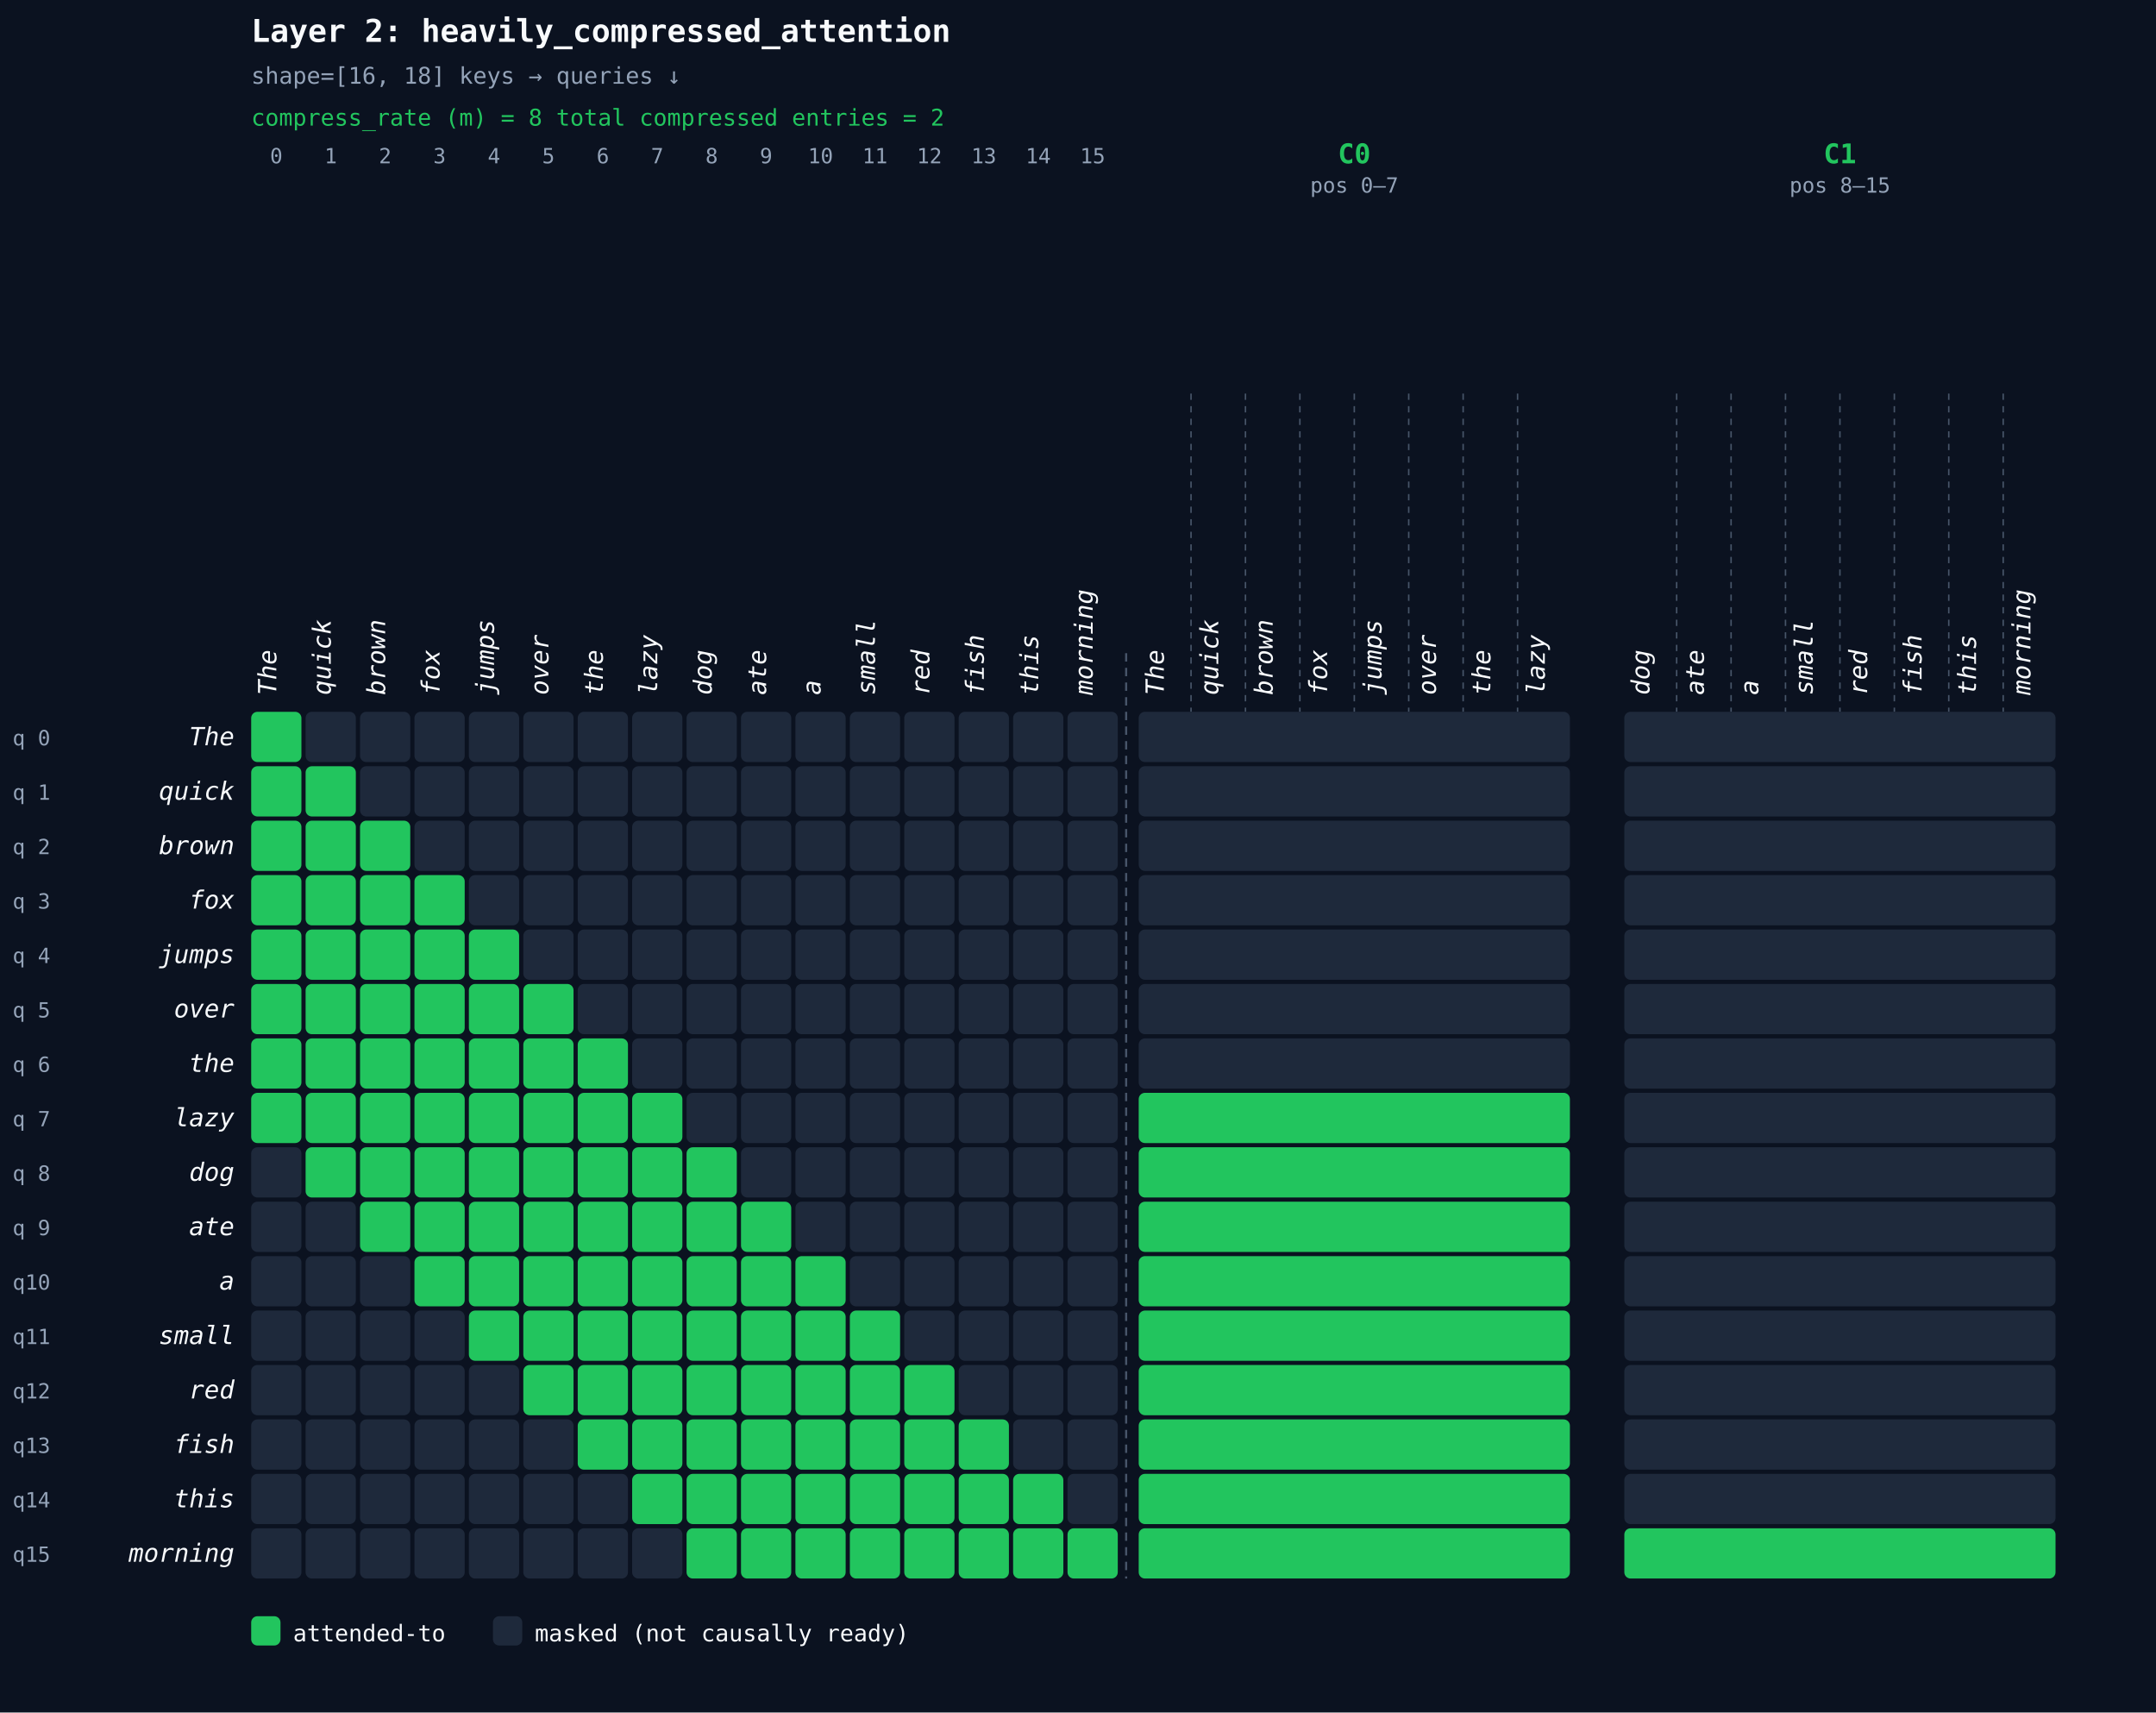
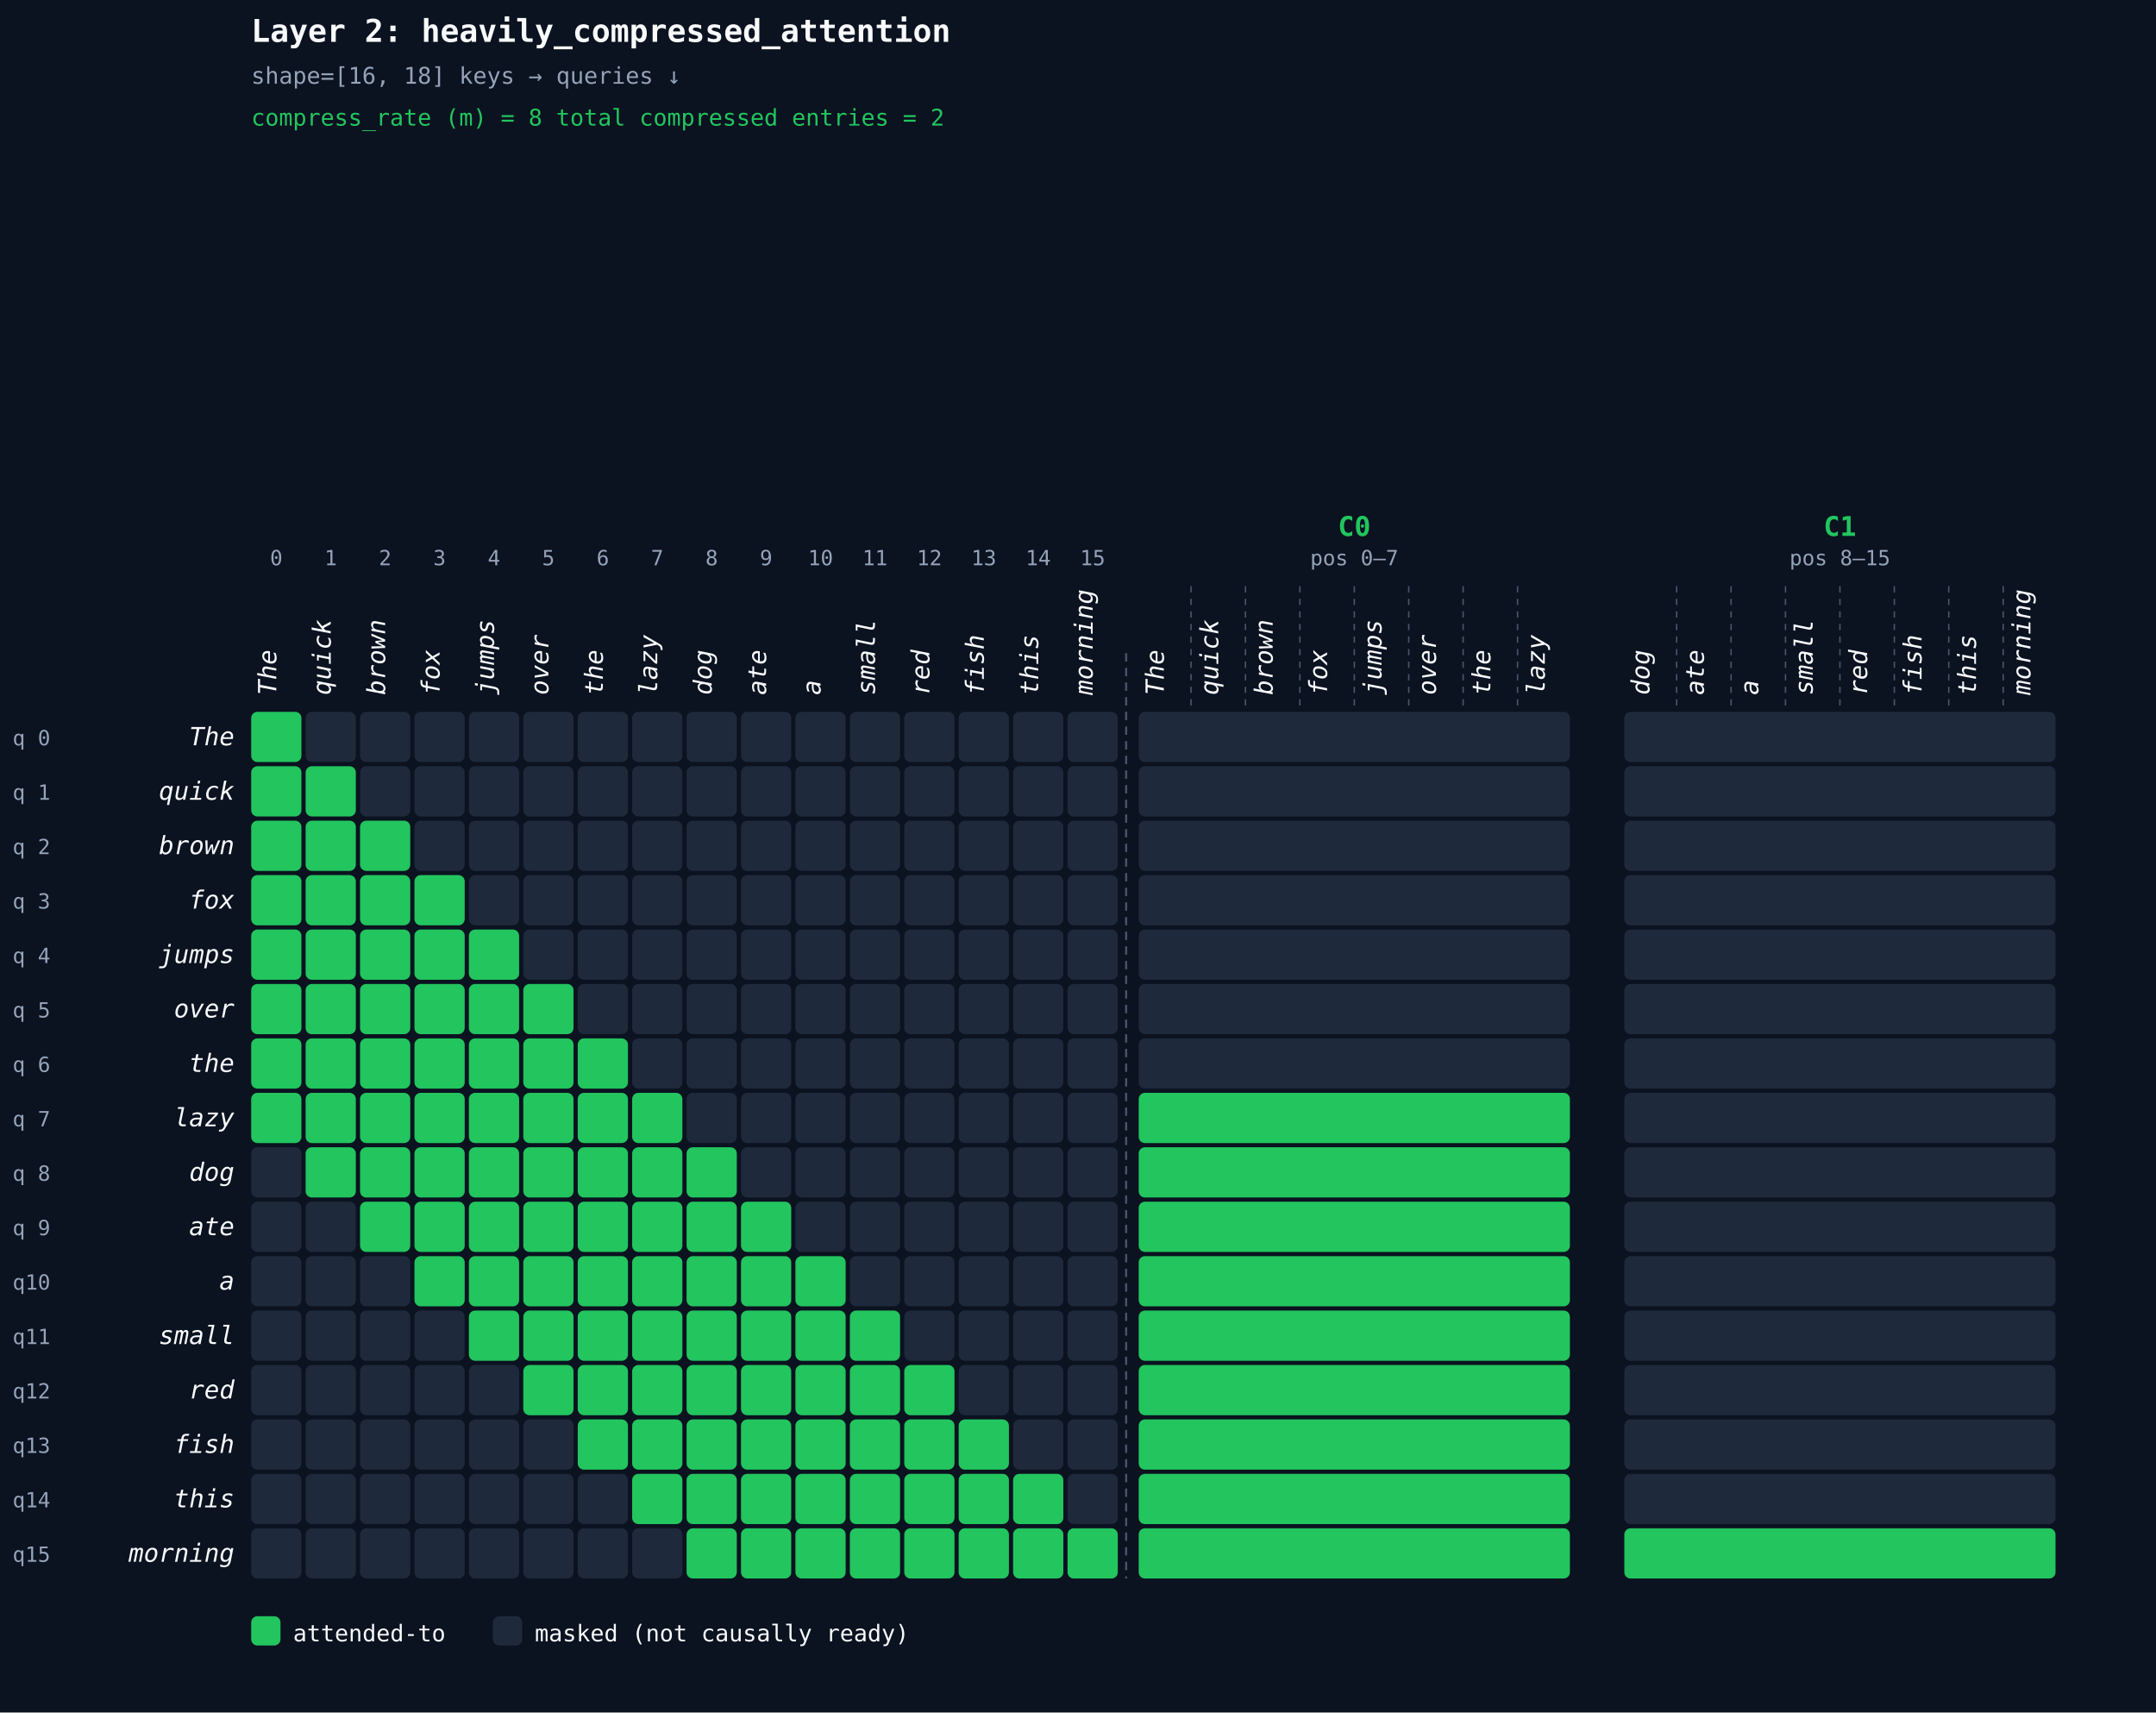
<svg xmlns="http://www.w3.org/2000/svg" viewBox="0 0 1030.0 818" width="1030.0" height="818" preserveAspectRatio="xMinYMin meet" font-family="ui-monospace, SFMono-Regular, Menlo, monospace" font-size="11">
  <rect x="0" y="0" width="1030.0" height="818" fill="#0b1220" />
  <text x="120" y="20" font-size="15" font-weight="600" fill="#f8fafc">Layer 2: heavily_compressed_attention</text>
  <text x="120" y="40" fill="#94a3b8">shape=[16, 18]   keys →   queries ↓</text>
  <text x="120" y="60" fill="#22c55e">compress_rate (m) = 8   total compressed entries = 2</text>
-   <text x="132.0" y="78" text-anchor="middle" fill="#94a3b8" font-size="10">0</text>
+   <text x="132.0" y="270" text-anchor="middle" fill="#94a3b8" font-size="10">0</text>
  <text x="132.0" y="332" text-anchor="start" transform="rotate(-90 132.0 332)" fill="#f8fafc" font-size="12" font-style="italic">The</text>
-   <text x="158.0" y="78" text-anchor="middle" fill="#94a3b8" font-size="10">1</text>
+   <text x="158.0" y="270" text-anchor="middle" fill="#94a3b8" font-size="10">1</text>
  <text x="158.0" y="332" text-anchor="start" transform="rotate(-90 158.0 332)" fill="#f8fafc" font-size="12" font-style="italic">quick</text>
-   <text x="184.0" y="78" text-anchor="middle" fill="#94a3b8" font-size="10">2</text>
+   <text x="184.0" y="270" text-anchor="middle" fill="#94a3b8" font-size="10">2</text>
  <text x="184.0" y="332" text-anchor="start" transform="rotate(-90 184.0 332)" fill="#f8fafc" font-size="12" font-style="italic">brown</text>
-   <text x="210.0" y="78" text-anchor="middle" fill="#94a3b8" font-size="10">3</text>
+   <text x="210.0" y="270" text-anchor="middle" fill="#94a3b8" font-size="10">3</text>
  <text x="210.0" y="332" text-anchor="start" transform="rotate(-90 210.0 332)" fill="#f8fafc" font-size="12" font-style="italic">fox</text>
-   <text x="236.0" y="78" text-anchor="middle" fill="#94a3b8" font-size="10">4</text>
+   <text x="236.0" y="270" text-anchor="middle" fill="#94a3b8" font-size="10">4</text>
  <text x="236.0" y="332" text-anchor="start" transform="rotate(-90 236.0 332)" fill="#f8fafc" font-size="12" font-style="italic">jumps</text>
-   <text x="262.0" y="78" text-anchor="middle" fill="#94a3b8" font-size="10">5</text>
+   <text x="262.0" y="270" text-anchor="middle" fill="#94a3b8" font-size="10">5</text>
  <text x="262.0" y="332" text-anchor="start" transform="rotate(-90 262.0 332)" fill="#f8fafc" font-size="12" font-style="italic">over</text>
-   <text x="288.0" y="78" text-anchor="middle" fill="#94a3b8" font-size="10">6</text>
+   <text x="288.0" y="270" text-anchor="middle" fill="#94a3b8" font-size="10">6</text>
  <text x="288.0" y="332" text-anchor="start" transform="rotate(-90 288.0 332)" fill="#f8fafc" font-size="12" font-style="italic">the</text>
-   <text x="314.0" y="78" text-anchor="middle" fill="#94a3b8" font-size="10">7</text>
+   <text x="314.0" y="270" text-anchor="middle" fill="#94a3b8" font-size="10">7</text>
  <text x="314.0" y="332" text-anchor="start" transform="rotate(-90 314.0 332)" fill="#f8fafc" font-size="12" font-style="italic">lazy</text>
-   <text x="340.0" y="78" text-anchor="middle" fill="#94a3b8" font-size="10">8</text>
+   <text x="340.0" y="270" text-anchor="middle" fill="#94a3b8" font-size="10">8</text>
  <text x="340.0" y="332" text-anchor="start" transform="rotate(-90 340.0 332)" fill="#f8fafc" font-size="12" font-style="italic">dog</text>
-   <text x="366.0" y="78" text-anchor="middle" fill="#94a3b8" font-size="10">9</text>
+   <text x="366.0" y="270" text-anchor="middle" fill="#94a3b8" font-size="10">9</text>
  <text x="366.0" y="332" text-anchor="start" transform="rotate(-90 366.0 332)" fill="#f8fafc" font-size="12" font-style="italic">ate</text>
-   <text x="392.0" y="78" text-anchor="middle" fill="#94a3b8" font-size="10">10</text>
+   <text x="392.0" y="270" text-anchor="middle" fill="#94a3b8" font-size="10">10</text>
  <text x="392.0" y="332" text-anchor="start" transform="rotate(-90 392.0 332)" fill="#f8fafc" font-size="12" font-style="italic">a</text>
-   <text x="418.0" y="78" text-anchor="middle" fill="#94a3b8" font-size="10">11</text>
+   <text x="418.0" y="270" text-anchor="middle" fill="#94a3b8" font-size="10">11</text>
  <text x="418.0" y="332" text-anchor="start" transform="rotate(-90 418.0 332)" fill="#f8fafc" font-size="12" font-style="italic">small</text>
-   <text x="444.0" y="78" text-anchor="middle" fill="#94a3b8" font-size="10">12</text>
+   <text x="444.0" y="270" text-anchor="middle" fill="#94a3b8" font-size="10">12</text>
  <text x="444.0" y="332" text-anchor="start" transform="rotate(-90 444.0 332)" fill="#f8fafc" font-size="12" font-style="italic">red</text>
-   <text x="470.0" y="78" text-anchor="middle" fill="#94a3b8" font-size="10">13</text>
+   <text x="470.0" y="270" text-anchor="middle" fill="#94a3b8" font-size="10">13</text>
  <text x="470.0" y="332" text-anchor="start" transform="rotate(-90 470.0 332)" fill="#f8fafc" font-size="12" font-style="italic">fish</text>
-   <text x="496.0" y="78" text-anchor="middle" fill="#94a3b8" font-size="10">14</text>
+   <text x="496.0" y="270" text-anchor="middle" fill="#94a3b8" font-size="10">14</text>
  <text x="496.0" y="332" text-anchor="start" transform="rotate(-90 496.0 332)" fill="#f8fafc" font-size="12" font-style="italic">this</text>
-   <text x="522.0" y="78" text-anchor="middle" fill="#94a3b8" font-size="10">15</text>
+   <text x="522.0" y="270" text-anchor="middle" fill="#94a3b8" font-size="10">15</text>
  <text x="522.0" y="332" text-anchor="start" transform="rotate(-90 522.0 332)" fill="#f8fafc" font-size="12" font-style="italic">morning</text>
-   <text x="647.0" y="78" text-anchor="middle" fill="#22c55e" font-size="13" font-weight="700">C0</text>
-   <text x="647.0" y="92" text-anchor="middle" fill="#94a3b8" font-size="10">pos 0–7</text>
+   <text x="647.0" y="256" text-anchor="middle" fill="#22c55e" font-size="13" font-weight="700">C0</text>
+   <text x="647.0" y="270" text-anchor="middle" fill="#94a3b8" font-size="10">pos 0–7</text>
  <text x="556.0" y="332" text-anchor="start" transform="rotate(-90 556.0 332)" fill="#f8fafc" font-size="12" font-style="italic">The</text>
  <text x="582.0" y="332" text-anchor="start" transform="rotate(-90 582.0 332)" fill="#f8fafc" font-size="12" font-style="italic">quick</text>
-   <line x1="569.0" y1="188" x2="569.0" y2="340" stroke="#475569" stroke-width="0.7" stroke-dasharray="3 3" />
+   <line x1="569.0" y1="280" x2="569.0" y2="340" stroke="#475569" stroke-width="0.7" stroke-dasharray="3 3" />
  <text x="608.0" y="332" text-anchor="start" transform="rotate(-90 608.0 332)" fill="#f8fafc" font-size="12" font-style="italic">brown</text>
-   <line x1="595.0" y1="188" x2="595.0" y2="340" stroke="#475569" stroke-width="0.7" stroke-dasharray="3 3" />
+   <line x1="595.0" y1="280" x2="595.0" y2="340" stroke="#475569" stroke-width="0.7" stroke-dasharray="3 3" />
  <text x="634.0" y="332" text-anchor="start" transform="rotate(-90 634.0 332)" fill="#f8fafc" font-size="12" font-style="italic">fox</text>
-   <line x1="621.0" y1="188" x2="621.0" y2="340" stroke="#475569" stroke-width="0.7" stroke-dasharray="3 3" />
+   <line x1="621.0" y1="280" x2="621.0" y2="340" stroke="#475569" stroke-width="0.7" stroke-dasharray="3 3" />
  <text x="660.0" y="332" text-anchor="start" transform="rotate(-90 660.0 332)" fill="#f8fafc" font-size="12" font-style="italic">jumps</text>
-   <line x1="647.0" y1="188" x2="647.0" y2="340" stroke="#475569" stroke-width="0.7" stroke-dasharray="3 3" />
+   <line x1="647.0" y1="280" x2="647.0" y2="340" stroke="#475569" stroke-width="0.7" stroke-dasharray="3 3" />
  <text x="686.0" y="332" text-anchor="start" transform="rotate(-90 686.0 332)" fill="#f8fafc" font-size="12" font-style="italic">over</text>
-   <line x1="673.0" y1="188" x2="673.0" y2="340" stroke="#475569" stroke-width="0.7" stroke-dasharray="3 3" />
+   <line x1="673.0" y1="280" x2="673.0" y2="340" stroke="#475569" stroke-width="0.7" stroke-dasharray="3 3" />
  <text x="712.0" y="332" text-anchor="start" transform="rotate(-90 712.0 332)" fill="#f8fafc" font-size="12" font-style="italic">the</text>
-   <line x1="699.0" y1="188" x2="699.0" y2="340" stroke="#475569" stroke-width="0.7" stroke-dasharray="3 3" />
+   <line x1="699.0" y1="280" x2="699.0" y2="340" stroke="#475569" stroke-width="0.7" stroke-dasharray="3 3" />
  <text x="738.0" y="332" text-anchor="start" transform="rotate(-90 738.0 332)" fill="#f8fafc" font-size="12" font-style="italic">lazy</text>
-   <line x1="725.0" y1="188" x2="725.0" y2="340" stroke="#475569" stroke-width="0.7" stroke-dasharray="3 3" />
-   <text x="879.0" y="78" text-anchor="middle" fill="#22c55e" font-size="13" font-weight="700">C1</text>
-   <text x="879.0" y="92" text-anchor="middle" fill="#94a3b8" font-size="10">pos 8–15</text>
+   <line x1="725.0" y1="280" x2="725.0" y2="340" stroke="#475569" stroke-width="0.7" stroke-dasharray="3 3" />
+   <text x="879.0" y="256" text-anchor="middle" fill="#22c55e" font-size="13" font-weight="700">C1</text>
+   <text x="879.0" y="270" text-anchor="middle" fill="#94a3b8" font-size="10">pos 8–15</text>
  <text x="788.0" y="332" text-anchor="start" transform="rotate(-90 788.0 332)" fill="#f8fafc" font-size="12" font-style="italic">dog</text>
  <text x="814.0" y="332" text-anchor="start" transform="rotate(-90 814.0 332)" fill="#f8fafc" font-size="12" font-style="italic">ate</text>
-   <line x1="801.0" y1="188" x2="801.0" y2="340" stroke="#475569" stroke-width="0.7" stroke-dasharray="3 3" />
+   <line x1="801.0" y1="280" x2="801.0" y2="340" stroke="#475569" stroke-width="0.7" stroke-dasharray="3 3" />
  <text x="840.0" y="332" text-anchor="start" transform="rotate(-90 840.0 332)" fill="#f8fafc" font-size="12" font-style="italic">a</text>
-   <line x1="827.0" y1="188" x2="827.0" y2="340" stroke="#475569" stroke-width="0.7" stroke-dasharray="3 3" />
+   <line x1="827.0" y1="280" x2="827.0" y2="340" stroke="#475569" stroke-width="0.7" stroke-dasharray="3 3" />
  <text x="866.0" y="332" text-anchor="start" transform="rotate(-90 866.0 332)" fill="#f8fafc" font-size="12" font-style="italic">small</text>
-   <line x1="853.0" y1="188" x2="853.0" y2="340" stroke="#475569" stroke-width="0.7" stroke-dasharray="3 3" />
+   <line x1="853.0" y1="280" x2="853.0" y2="340" stroke="#475569" stroke-width="0.7" stroke-dasharray="3 3" />
  <text x="892.0" y="332" text-anchor="start" transform="rotate(-90 892.0 332)" fill="#f8fafc" font-size="12" font-style="italic">red</text>
-   <line x1="879.0" y1="188" x2="879.0" y2="340" stroke="#475569" stroke-width="0.7" stroke-dasharray="3 3" />
+   <line x1="879.0" y1="280" x2="879.0" y2="340" stroke="#475569" stroke-width="0.7" stroke-dasharray="3 3" />
  <text x="918.0" y="332" text-anchor="start" transform="rotate(-90 918.0 332)" fill="#f8fafc" font-size="12" font-style="italic">fish</text>
-   <line x1="905.0" y1="188" x2="905.0" y2="340" stroke="#475569" stroke-width="0.7" stroke-dasharray="3 3" />
+   <line x1="905.0" y1="280" x2="905.0" y2="340" stroke="#475569" stroke-width="0.7" stroke-dasharray="3 3" />
  <text x="944.0" y="332" text-anchor="start" transform="rotate(-90 944.0 332)" fill="#f8fafc" font-size="12" font-style="italic">this</text>
-   <line x1="931.0" y1="188" x2="931.0" y2="340" stroke="#475569" stroke-width="0.7" stroke-dasharray="3 3" />
+   <line x1="931.0" y1="280" x2="931.0" y2="340" stroke="#475569" stroke-width="0.7" stroke-dasharray="3 3" />
  <text x="970.0" y="332" text-anchor="start" transform="rotate(-90 970.0 332)" fill="#f8fafc" font-size="12" font-style="italic">morning</text>
-   <line x1="957.0" y1="188" x2="957.0" y2="340" stroke="#475569" stroke-width="0.7" stroke-dasharray="3 3" />
+   <line x1="957.0" y1="280" x2="957.0" y2="340" stroke="#475569" stroke-width="0.7" stroke-dasharray="3 3" />
  <text x="6" y="356.0" fill="#94a3b8" font-size="10">q 0</text>
  <text x="112" y="356.0" text-anchor="end" fill="#f8fafc" font-size="12" font-style="italic">The</text>
  <text x="6" y="382.0" fill="#94a3b8" font-size="10">q 1</text>
  <text x="112" y="382.0" text-anchor="end" fill="#f8fafc" font-size="12" font-style="italic">quick</text>
  <text x="6" y="408.0" fill="#94a3b8" font-size="10">q 2</text>
  <text x="112" y="408.0" text-anchor="end" fill="#f8fafc" font-size="12" font-style="italic">brown</text>
  <text x="6" y="434.0" fill="#94a3b8" font-size="10">q 3</text>
  <text x="112" y="434.0" text-anchor="end" fill="#f8fafc" font-size="12" font-style="italic">fox</text>
  <text x="6" y="460.0" fill="#94a3b8" font-size="10">q 4</text>
  <text x="112" y="460.0" text-anchor="end" fill="#f8fafc" font-size="12" font-style="italic">jumps</text>
  <text x="6" y="486.0" fill="#94a3b8" font-size="10">q 5</text>
  <text x="112" y="486.0" text-anchor="end" fill="#f8fafc" font-size="12" font-style="italic">over</text>
  <text x="6" y="512.0" fill="#94a3b8" font-size="10">q 6</text>
  <text x="112" y="512.0" text-anchor="end" fill="#f8fafc" font-size="12" font-style="italic">the</text>
  <text x="6" y="538.0" fill="#94a3b8" font-size="10">q 7</text>
  <text x="112" y="538.0" text-anchor="end" fill="#f8fafc" font-size="12" font-style="italic">lazy</text>
  <text x="6" y="564.0" fill="#94a3b8" font-size="10">q 8</text>
  <text x="112" y="564.0" text-anchor="end" fill="#f8fafc" font-size="12" font-style="italic">dog</text>
  <text x="6" y="590.0" fill="#94a3b8" font-size="10">q 9</text>
  <text x="112" y="590.0" text-anchor="end" fill="#f8fafc" font-size="12" font-style="italic">ate</text>
  <text x="6" y="616.0" fill="#94a3b8" font-size="10">q10</text>
  <text x="112" y="616.0" text-anchor="end" fill="#f8fafc" font-size="12" font-style="italic">a</text>
  <text x="6" y="642.0" fill="#94a3b8" font-size="10">q11</text>
  <text x="112" y="642.0" text-anchor="end" fill="#f8fafc" font-size="12" font-style="italic">small</text>
  <text x="6" y="668.0" fill="#94a3b8" font-size="10">q12</text>
  <text x="112" y="668.0" text-anchor="end" fill="#f8fafc" font-size="12" font-style="italic">red</text>
  <text x="6" y="694.0" fill="#94a3b8" font-size="10">q13</text>
  <text x="112" y="694.0" text-anchor="end" fill="#f8fafc" font-size="12" font-style="italic">fish</text>
  <text x="6" y="720.0" fill="#94a3b8" font-size="10">q14</text>
  <text x="112" y="720.0" text-anchor="end" fill="#f8fafc" font-size="12" font-style="italic">this</text>
  <text x="6" y="746.0" fill="#94a3b8" font-size="10">q15</text>
  <text x="112" y="746.0" text-anchor="end" fill="#f8fafc" font-size="12" font-style="italic">morning</text>
  <line x1="538.0" y1="312" x2="538.0" y2="754.0" stroke="#475569" stroke-width="1" stroke-dasharray="4 3" />
  <rect x="120.0" y="340" width="24.0" height="24" rx="3" ry="3" fill="#22c55e" />
  <rect x="146.0" y="340" width="24.0" height="24" rx="3" ry="3" fill="#1e293b" />
  <rect x="172.0" y="340" width="24.0" height="24" rx="3" ry="3" fill="#1e293b" />
  <rect x="198.0" y="340" width="24.0" height="24" rx="3" ry="3" fill="#1e293b" />
  <rect x="224.0" y="340" width="24.0" height="24" rx="3" ry="3" fill="#1e293b" />
  <rect x="250.0" y="340" width="24.0" height="24" rx="3" ry="3" fill="#1e293b" />
  <rect x="276.0" y="340" width="24.0" height="24" rx="3" ry="3" fill="#1e293b" />
  <rect x="302.0" y="340" width="24.0" height="24" rx="3" ry="3" fill="#1e293b" />
  <rect x="328.0" y="340" width="24.0" height="24" rx="3" ry="3" fill="#1e293b" />
  <rect x="354.0" y="340" width="24.0" height="24" rx="3" ry="3" fill="#1e293b" />
  <rect x="380.0" y="340" width="24.0" height="24" rx="3" ry="3" fill="#1e293b" />
  <rect x="406.0" y="340" width="24.0" height="24" rx="3" ry="3" fill="#1e293b" />
  <rect x="432.0" y="340" width="24.0" height="24" rx="3" ry="3" fill="#1e293b" />
  <rect x="458.0" y="340" width="24.0" height="24" rx="3" ry="3" fill="#1e293b" />
  <rect x="484.0" y="340" width="24.0" height="24" rx="3" ry="3" fill="#1e293b" />
  <rect x="510.0" y="340" width="24.0" height="24" rx="3" ry="3" fill="#1e293b" />
  <rect x="544.0" y="340" width="206.0" height="24" rx="3" ry="3" fill="#1e293b" />
  <rect x="776.0" y="340" width="206.0" height="24" rx="3" ry="3" fill="#1e293b" />
  <rect x="120.0" y="366" width="24.0" height="24" rx="3" ry="3" fill="#22c55e" />
  <rect x="146.0" y="366" width="24.0" height="24" rx="3" ry="3" fill="#22c55e" />
  <rect x="172.0" y="366" width="24.0" height="24" rx="3" ry="3" fill="#1e293b" />
  <rect x="198.0" y="366" width="24.0" height="24" rx="3" ry="3" fill="#1e293b" />
  <rect x="224.0" y="366" width="24.0" height="24" rx="3" ry="3" fill="#1e293b" />
  <rect x="250.0" y="366" width="24.0" height="24" rx="3" ry="3" fill="#1e293b" />
  <rect x="276.0" y="366" width="24.0" height="24" rx="3" ry="3" fill="#1e293b" />
  <rect x="302.0" y="366" width="24.0" height="24" rx="3" ry="3" fill="#1e293b" />
  <rect x="328.0" y="366" width="24.0" height="24" rx="3" ry="3" fill="#1e293b" />
  <rect x="354.0" y="366" width="24.0" height="24" rx="3" ry="3" fill="#1e293b" />
  <rect x="380.0" y="366" width="24.0" height="24" rx="3" ry="3" fill="#1e293b" />
  <rect x="406.0" y="366" width="24.0" height="24" rx="3" ry="3" fill="#1e293b" />
  <rect x="432.0" y="366" width="24.0" height="24" rx="3" ry="3" fill="#1e293b" />
  <rect x="458.0" y="366" width="24.0" height="24" rx="3" ry="3" fill="#1e293b" />
  <rect x="484.0" y="366" width="24.0" height="24" rx="3" ry="3" fill="#1e293b" />
  <rect x="510.0" y="366" width="24.0" height="24" rx="3" ry="3" fill="#1e293b" />
  <rect x="544.0" y="366" width="206.0" height="24" rx="3" ry="3" fill="#1e293b" />
  <rect x="776.0" y="366" width="206.0" height="24" rx="3" ry="3" fill="#1e293b" />
  <rect x="120.0" y="392" width="24.0" height="24" rx="3" ry="3" fill="#22c55e" />
  <rect x="146.0" y="392" width="24.0" height="24" rx="3" ry="3" fill="#22c55e" />
  <rect x="172.0" y="392" width="24.0" height="24" rx="3" ry="3" fill="#22c55e" />
  <rect x="198.0" y="392" width="24.0" height="24" rx="3" ry="3" fill="#1e293b" />
  <rect x="224.0" y="392" width="24.0" height="24" rx="3" ry="3" fill="#1e293b" />
  <rect x="250.0" y="392" width="24.0" height="24" rx="3" ry="3" fill="#1e293b" />
  <rect x="276.0" y="392" width="24.0" height="24" rx="3" ry="3" fill="#1e293b" />
  <rect x="302.0" y="392" width="24.0" height="24" rx="3" ry="3" fill="#1e293b" />
  <rect x="328.0" y="392" width="24.0" height="24" rx="3" ry="3" fill="#1e293b" />
  <rect x="354.0" y="392" width="24.0" height="24" rx="3" ry="3" fill="#1e293b" />
  <rect x="380.0" y="392" width="24.0" height="24" rx="3" ry="3" fill="#1e293b" />
  <rect x="406.0" y="392" width="24.0" height="24" rx="3" ry="3" fill="#1e293b" />
  <rect x="432.0" y="392" width="24.0" height="24" rx="3" ry="3" fill="#1e293b" />
  <rect x="458.0" y="392" width="24.0" height="24" rx="3" ry="3" fill="#1e293b" />
  <rect x="484.0" y="392" width="24.0" height="24" rx="3" ry="3" fill="#1e293b" />
  <rect x="510.0" y="392" width="24.0" height="24" rx="3" ry="3" fill="#1e293b" />
  <rect x="544.0" y="392" width="206.0" height="24" rx="3" ry="3" fill="#1e293b" />
  <rect x="776.0" y="392" width="206.0" height="24" rx="3" ry="3" fill="#1e293b" />
  <rect x="120.0" y="418" width="24.0" height="24" rx="3" ry="3" fill="#22c55e" />
  <rect x="146.0" y="418" width="24.0" height="24" rx="3" ry="3" fill="#22c55e" />
  <rect x="172.0" y="418" width="24.0" height="24" rx="3" ry="3" fill="#22c55e" />
  <rect x="198.0" y="418" width="24.0" height="24" rx="3" ry="3" fill="#22c55e" />
  <rect x="224.0" y="418" width="24.0" height="24" rx="3" ry="3" fill="#1e293b" />
  <rect x="250.0" y="418" width="24.0" height="24" rx="3" ry="3" fill="#1e293b" />
  <rect x="276.0" y="418" width="24.0" height="24" rx="3" ry="3" fill="#1e293b" />
  <rect x="302.0" y="418" width="24.0" height="24" rx="3" ry="3" fill="#1e293b" />
  <rect x="328.0" y="418" width="24.0" height="24" rx="3" ry="3" fill="#1e293b" />
  <rect x="354.0" y="418" width="24.0" height="24" rx="3" ry="3" fill="#1e293b" />
  <rect x="380.0" y="418" width="24.0" height="24" rx="3" ry="3" fill="#1e293b" />
  <rect x="406.0" y="418" width="24.0" height="24" rx="3" ry="3" fill="#1e293b" />
  <rect x="432.0" y="418" width="24.0" height="24" rx="3" ry="3" fill="#1e293b" />
  <rect x="458.0" y="418" width="24.0" height="24" rx="3" ry="3" fill="#1e293b" />
  <rect x="484.0" y="418" width="24.0" height="24" rx="3" ry="3" fill="#1e293b" />
  <rect x="510.0" y="418" width="24.0" height="24" rx="3" ry="3" fill="#1e293b" />
  <rect x="544.0" y="418" width="206.0" height="24" rx="3" ry="3" fill="#1e293b" />
  <rect x="776.0" y="418" width="206.0" height="24" rx="3" ry="3" fill="#1e293b" />
  <rect x="120.0" y="444" width="24.0" height="24" rx="3" ry="3" fill="#22c55e" />
  <rect x="146.0" y="444" width="24.0" height="24" rx="3" ry="3" fill="#22c55e" />
  <rect x="172.0" y="444" width="24.0" height="24" rx="3" ry="3" fill="#22c55e" />
  <rect x="198.0" y="444" width="24.0" height="24" rx="3" ry="3" fill="#22c55e" />
  <rect x="224.0" y="444" width="24.0" height="24" rx="3" ry="3" fill="#22c55e" />
  <rect x="250.0" y="444" width="24.0" height="24" rx="3" ry="3" fill="#1e293b" />
  <rect x="276.0" y="444" width="24.0" height="24" rx="3" ry="3" fill="#1e293b" />
  <rect x="302.0" y="444" width="24.0" height="24" rx="3" ry="3" fill="#1e293b" />
  <rect x="328.0" y="444" width="24.0" height="24" rx="3" ry="3" fill="#1e293b" />
  <rect x="354.0" y="444" width="24.0" height="24" rx="3" ry="3" fill="#1e293b" />
  <rect x="380.0" y="444" width="24.0" height="24" rx="3" ry="3" fill="#1e293b" />
  <rect x="406.0" y="444" width="24.0" height="24" rx="3" ry="3" fill="#1e293b" />
  <rect x="432.0" y="444" width="24.0" height="24" rx="3" ry="3" fill="#1e293b" />
  <rect x="458.0" y="444" width="24.0" height="24" rx="3" ry="3" fill="#1e293b" />
  <rect x="484.0" y="444" width="24.0" height="24" rx="3" ry="3" fill="#1e293b" />
  <rect x="510.0" y="444" width="24.0" height="24" rx="3" ry="3" fill="#1e293b" />
  <rect x="544.0" y="444" width="206.0" height="24" rx="3" ry="3" fill="#1e293b" />
  <rect x="776.0" y="444" width="206.0" height="24" rx="3" ry="3" fill="#1e293b" />
  <rect x="120.0" y="470" width="24.0" height="24" rx="3" ry="3" fill="#22c55e" />
  <rect x="146.0" y="470" width="24.0" height="24" rx="3" ry="3" fill="#22c55e" />
  <rect x="172.0" y="470" width="24.0" height="24" rx="3" ry="3" fill="#22c55e" />
  <rect x="198.0" y="470" width="24.0" height="24" rx="3" ry="3" fill="#22c55e" />
  <rect x="224.0" y="470" width="24.0" height="24" rx="3" ry="3" fill="#22c55e" />
  <rect x="250.0" y="470" width="24.0" height="24" rx="3" ry="3" fill="#22c55e" />
  <rect x="276.0" y="470" width="24.0" height="24" rx="3" ry="3" fill="#1e293b" />
  <rect x="302.0" y="470" width="24.0" height="24" rx="3" ry="3" fill="#1e293b" />
  <rect x="328.0" y="470" width="24.0" height="24" rx="3" ry="3" fill="#1e293b" />
  <rect x="354.0" y="470" width="24.0" height="24" rx="3" ry="3" fill="#1e293b" />
  <rect x="380.0" y="470" width="24.0" height="24" rx="3" ry="3" fill="#1e293b" />
  <rect x="406.0" y="470" width="24.0" height="24" rx="3" ry="3" fill="#1e293b" />
  <rect x="432.0" y="470" width="24.0" height="24" rx="3" ry="3" fill="#1e293b" />
  <rect x="458.0" y="470" width="24.0" height="24" rx="3" ry="3" fill="#1e293b" />
  <rect x="484.0" y="470" width="24.0" height="24" rx="3" ry="3" fill="#1e293b" />
  <rect x="510.0" y="470" width="24.0" height="24" rx="3" ry="3" fill="#1e293b" />
  <rect x="544.0" y="470" width="206.0" height="24" rx="3" ry="3" fill="#1e293b" />
  <rect x="776.0" y="470" width="206.0" height="24" rx="3" ry="3" fill="#1e293b" />
  <rect x="120.0" y="496" width="24.0" height="24" rx="3" ry="3" fill="#22c55e" />
  <rect x="146.0" y="496" width="24.0" height="24" rx="3" ry="3" fill="#22c55e" />
  <rect x="172.0" y="496" width="24.0" height="24" rx="3" ry="3" fill="#22c55e" />
  <rect x="198.0" y="496" width="24.0" height="24" rx="3" ry="3" fill="#22c55e" />
  <rect x="224.0" y="496" width="24.0" height="24" rx="3" ry="3" fill="#22c55e" />
  <rect x="250.0" y="496" width="24.0" height="24" rx="3" ry="3" fill="#22c55e" />
  <rect x="276.0" y="496" width="24.0" height="24" rx="3" ry="3" fill="#22c55e" />
  <rect x="302.0" y="496" width="24.0" height="24" rx="3" ry="3" fill="#1e293b" />
  <rect x="328.0" y="496" width="24.0" height="24" rx="3" ry="3" fill="#1e293b" />
  <rect x="354.0" y="496" width="24.0" height="24" rx="3" ry="3" fill="#1e293b" />
  <rect x="380.0" y="496" width="24.0" height="24" rx="3" ry="3" fill="#1e293b" />
  <rect x="406.0" y="496" width="24.0" height="24" rx="3" ry="3" fill="#1e293b" />
  <rect x="432.0" y="496" width="24.0" height="24" rx="3" ry="3" fill="#1e293b" />
  <rect x="458.0" y="496" width="24.0" height="24" rx="3" ry="3" fill="#1e293b" />
  <rect x="484.0" y="496" width="24.0" height="24" rx="3" ry="3" fill="#1e293b" />
  <rect x="510.0" y="496" width="24.0" height="24" rx="3" ry="3" fill="#1e293b" />
  <rect x="544.0" y="496" width="206.0" height="24" rx="3" ry="3" fill="#1e293b" />
  <rect x="776.0" y="496" width="206.0" height="24" rx="3" ry="3" fill="#1e293b" />
  <rect x="120.0" y="522" width="24.0" height="24" rx="3" ry="3" fill="#22c55e" />
  <rect x="146.0" y="522" width="24.0" height="24" rx="3" ry="3" fill="#22c55e" />
  <rect x="172.0" y="522" width="24.0" height="24" rx="3" ry="3" fill="#22c55e" />
  <rect x="198.0" y="522" width="24.0" height="24" rx="3" ry="3" fill="#22c55e" />
  <rect x="224.0" y="522" width="24.0" height="24" rx="3" ry="3" fill="#22c55e" />
  <rect x="250.0" y="522" width="24.0" height="24" rx="3" ry="3" fill="#22c55e" />
  <rect x="276.0" y="522" width="24.0" height="24" rx="3" ry="3" fill="#22c55e" />
  <rect x="302.0" y="522" width="24.0" height="24" rx="3" ry="3" fill="#22c55e" />
  <rect x="328.0" y="522" width="24.0" height="24" rx="3" ry="3" fill="#1e293b" />
  <rect x="354.0" y="522" width="24.0" height="24" rx="3" ry="3" fill="#1e293b" />
  <rect x="380.0" y="522" width="24.0" height="24" rx="3" ry="3" fill="#1e293b" />
  <rect x="406.0" y="522" width="24.0" height="24" rx="3" ry="3" fill="#1e293b" />
  <rect x="432.0" y="522" width="24.0" height="24" rx="3" ry="3" fill="#1e293b" />
  <rect x="458.0" y="522" width="24.0" height="24" rx="3" ry="3" fill="#1e293b" />
  <rect x="484.0" y="522" width="24.0" height="24" rx="3" ry="3" fill="#1e293b" />
  <rect x="510.0" y="522" width="24.0" height="24" rx="3" ry="3" fill="#1e293b" />
  <rect x="544.0" y="522" width="206.0" height="24" rx="3" ry="3" fill="#22c55e" />
  <rect x="776.0" y="522" width="206.0" height="24" rx="3" ry="3" fill="#1e293b" />
  <rect x="120.0" y="548" width="24.0" height="24" rx="3" ry="3" fill="#1e293b" />
  <rect x="146.0" y="548" width="24.0" height="24" rx="3" ry="3" fill="#22c55e" />
  <rect x="172.0" y="548" width="24.0" height="24" rx="3" ry="3" fill="#22c55e" />
  <rect x="198.0" y="548" width="24.0" height="24" rx="3" ry="3" fill="#22c55e" />
  <rect x="224.0" y="548" width="24.0" height="24" rx="3" ry="3" fill="#22c55e" />
  <rect x="250.0" y="548" width="24.0" height="24" rx="3" ry="3" fill="#22c55e" />
  <rect x="276.0" y="548" width="24.0" height="24" rx="3" ry="3" fill="#22c55e" />
  <rect x="302.0" y="548" width="24.0" height="24" rx="3" ry="3" fill="#22c55e" />
  <rect x="328.0" y="548" width="24.0" height="24" rx="3" ry="3" fill="#22c55e" />
  <rect x="354.0" y="548" width="24.0" height="24" rx="3" ry="3" fill="#1e293b" />
  <rect x="380.0" y="548" width="24.0" height="24" rx="3" ry="3" fill="#1e293b" />
  <rect x="406.0" y="548" width="24.0" height="24" rx="3" ry="3" fill="#1e293b" />
  <rect x="432.0" y="548" width="24.0" height="24" rx="3" ry="3" fill="#1e293b" />
  <rect x="458.0" y="548" width="24.0" height="24" rx="3" ry="3" fill="#1e293b" />
  <rect x="484.0" y="548" width="24.0" height="24" rx="3" ry="3" fill="#1e293b" />
  <rect x="510.0" y="548" width="24.0" height="24" rx="3" ry="3" fill="#1e293b" />
  <rect x="544.0" y="548" width="206.0" height="24" rx="3" ry="3" fill="#22c55e" />
  <rect x="776.0" y="548" width="206.0" height="24" rx="3" ry="3" fill="#1e293b" />
  <rect x="120.0" y="574" width="24.0" height="24" rx="3" ry="3" fill="#1e293b" />
  <rect x="146.0" y="574" width="24.0" height="24" rx="3" ry="3" fill="#1e293b" />
  <rect x="172.0" y="574" width="24.0" height="24" rx="3" ry="3" fill="#22c55e" />
  <rect x="198.0" y="574" width="24.0" height="24" rx="3" ry="3" fill="#22c55e" />
  <rect x="224.0" y="574" width="24.0" height="24" rx="3" ry="3" fill="#22c55e" />
  <rect x="250.0" y="574" width="24.0" height="24" rx="3" ry="3" fill="#22c55e" />
  <rect x="276.0" y="574" width="24.0" height="24" rx="3" ry="3" fill="#22c55e" />
  <rect x="302.0" y="574" width="24.0" height="24" rx="3" ry="3" fill="#22c55e" />
  <rect x="328.0" y="574" width="24.0" height="24" rx="3" ry="3" fill="#22c55e" />
  <rect x="354.0" y="574" width="24.0" height="24" rx="3" ry="3" fill="#22c55e" />
  <rect x="380.0" y="574" width="24.0" height="24" rx="3" ry="3" fill="#1e293b" />
  <rect x="406.0" y="574" width="24.0" height="24" rx="3" ry="3" fill="#1e293b" />
  <rect x="432.0" y="574" width="24.0" height="24" rx="3" ry="3" fill="#1e293b" />
  <rect x="458.0" y="574" width="24.0" height="24" rx="3" ry="3" fill="#1e293b" />
  <rect x="484.0" y="574" width="24.0" height="24" rx="3" ry="3" fill="#1e293b" />
  <rect x="510.0" y="574" width="24.0" height="24" rx="3" ry="3" fill="#1e293b" />
  <rect x="544.0" y="574" width="206.0" height="24" rx="3" ry="3" fill="#22c55e" />
  <rect x="776.0" y="574" width="206.0" height="24" rx="3" ry="3" fill="#1e293b" />
  <rect x="120.0" y="600" width="24.0" height="24" rx="3" ry="3" fill="#1e293b" />
  <rect x="146.0" y="600" width="24.0" height="24" rx="3" ry="3" fill="#1e293b" />
  <rect x="172.0" y="600" width="24.0" height="24" rx="3" ry="3" fill="#1e293b" />
  <rect x="198.0" y="600" width="24.0" height="24" rx="3" ry="3" fill="#22c55e" />
  <rect x="224.0" y="600" width="24.0" height="24" rx="3" ry="3" fill="#22c55e" />
  <rect x="250.0" y="600" width="24.0" height="24" rx="3" ry="3" fill="#22c55e" />
  <rect x="276.0" y="600" width="24.0" height="24" rx="3" ry="3" fill="#22c55e" />
  <rect x="302.0" y="600" width="24.0" height="24" rx="3" ry="3" fill="#22c55e" />
  <rect x="328.0" y="600" width="24.0" height="24" rx="3" ry="3" fill="#22c55e" />
  <rect x="354.0" y="600" width="24.0" height="24" rx="3" ry="3" fill="#22c55e" />
  <rect x="380.0" y="600" width="24.0" height="24" rx="3" ry="3" fill="#22c55e" />
  <rect x="406.0" y="600" width="24.0" height="24" rx="3" ry="3" fill="#1e293b" />
  <rect x="432.0" y="600" width="24.0" height="24" rx="3" ry="3" fill="#1e293b" />
  <rect x="458.0" y="600" width="24.0" height="24" rx="3" ry="3" fill="#1e293b" />
  <rect x="484.0" y="600" width="24.0" height="24" rx="3" ry="3" fill="#1e293b" />
  <rect x="510.0" y="600" width="24.0" height="24" rx="3" ry="3" fill="#1e293b" />
  <rect x="544.0" y="600" width="206.0" height="24" rx="3" ry="3" fill="#22c55e" />
  <rect x="776.0" y="600" width="206.0" height="24" rx="3" ry="3" fill="#1e293b" />
  <rect x="120.0" y="626" width="24.0" height="24" rx="3" ry="3" fill="#1e293b" />
  <rect x="146.0" y="626" width="24.0" height="24" rx="3" ry="3" fill="#1e293b" />
  <rect x="172.0" y="626" width="24.0" height="24" rx="3" ry="3" fill="#1e293b" />
  <rect x="198.0" y="626" width="24.0" height="24" rx="3" ry="3" fill="#1e293b" />
  <rect x="224.0" y="626" width="24.0" height="24" rx="3" ry="3" fill="#22c55e" />
  <rect x="250.0" y="626" width="24.0" height="24" rx="3" ry="3" fill="#22c55e" />
  <rect x="276.0" y="626" width="24.0" height="24" rx="3" ry="3" fill="#22c55e" />
  <rect x="302.0" y="626" width="24.0" height="24" rx="3" ry="3" fill="#22c55e" />
  <rect x="328.0" y="626" width="24.0" height="24" rx="3" ry="3" fill="#22c55e" />
  <rect x="354.0" y="626" width="24.0" height="24" rx="3" ry="3" fill="#22c55e" />
  <rect x="380.0" y="626" width="24.0" height="24" rx="3" ry="3" fill="#22c55e" />
  <rect x="406.0" y="626" width="24.0" height="24" rx="3" ry="3" fill="#22c55e" />
  <rect x="432.0" y="626" width="24.0" height="24" rx="3" ry="3" fill="#1e293b" />
  <rect x="458.0" y="626" width="24.0" height="24" rx="3" ry="3" fill="#1e293b" />
  <rect x="484.0" y="626" width="24.0" height="24" rx="3" ry="3" fill="#1e293b" />
  <rect x="510.0" y="626" width="24.0" height="24" rx="3" ry="3" fill="#1e293b" />
  <rect x="544.0" y="626" width="206.0" height="24" rx="3" ry="3" fill="#22c55e" />
  <rect x="776.0" y="626" width="206.0" height="24" rx="3" ry="3" fill="#1e293b" />
  <rect x="120.0" y="652" width="24.0" height="24" rx="3" ry="3" fill="#1e293b" />
  <rect x="146.0" y="652" width="24.0" height="24" rx="3" ry="3" fill="#1e293b" />
  <rect x="172.0" y="652" width="24.0" height="24" rx="3" ry="3" fill="#1e293b" />
  <rect x="198.0" y="652" width="24.0" height="24" rx="3" ry="3" fill="#1e293b" />
  <rect x="224.0" y="652" width="24.0" height="24" rx="3" ry="3" fill="#1e293b" />
  <rect x="250.0" y="652" width="24.0" height="24" rx="3" ry="3" fill="#22c55e" />
  <rect x="276.0" y="652" width="24.0" height="24" rx="3" ry="3" fill="#22c55e" />
  <rect x="302.0" y="652" width="24.0" height="24" rx="3" ry="3" fill="#22c55e" />
  <rect x="328.0" y="652" width="24.0" height="24" rx="3" ry="3" fill="#22c55e" />
  <rect x="354.0" y="652" width="24.0" height="24" rx="3" ry="3" fill="#22c55e" />
  <rect x="380.0" y="652" width="24.0" height="24" rx="3" ry="3" fill="#22c55e" />
  <rect x="406.0" y="652" width="24.0" height="24" rx="3" ry="3" fill="#22c55e" />
  <rect x="432.0" y="652" width="24.0" height="24" rx="3" ry="3" fill="#22c55e" />
  <rect x="458.0" y="652" width="24.0" height="24" rx="3" ry="3" fill="#1e293b" />
  <rect x="484.0" y="652" width="24.0" height="24" rx="3" ry="3" fill="#1e293b" />
  <rect x="510.0" y="652" width="24.0" height="24" rx="3" ry="3" fill="#1e293b" />
  <rect x="544.0" y="652" width="206.0" height="24" rx="3" ry="3" fill="#22c55e" />
  <rect x="776.0" y="652" width="206.0" height="24" rx="3" ry="3" fill="#1e293b" />
  <rect x="120.0" y="678" width="24.0" height="24" rx="3" ry="3" fill="#1e293b" />
  <rect x="146.0" y="678" width="24.0" height="24" rx="3" ry="3" fill="#1e293b" />
  <rect x="172.0" y="678" width="24.0" height="24" rx="3" ry="3" fill="#1e293b" />
  <rect x="198.0" y="678" width="24.0" height="24" rx="3" ry="3" fill="#1e293b" />
  <rect x="224.0" y="678" width="24.0" height="24" rx="3" ry="3" fill="#1e293b" />
  <rect x="250.0" y="678" width="24.0" height="24" rx="3" ry="3" fill="#1e293b" />
  <rect x="276.0" y="678" width="24.0" height="24" rx="3" ry="3" fill="#22c55e" />
  <rect x="302.0" y="678" width="24.0" height="24" rx="3" ry="3" fill="#22c55e" />
  <rect x="328.0" y="678" width="24.0" height="24" rx="3" ry="3" fill="#22c55e" />
  <rect x="354.0" y="678" width="24.0" height="24" rx="3" ry="3" fill="#22c55e" />
  <rect x="380.0" y="678" width="24.0" height="24" rx="3" ry="3" fill="#22c55e" />
  <rect x="406.0" y="678" width="24.0" height="24" rx="3" ry="3" fill="#22c55e" />
  <rect x="432.0" y="678" width="24.0" height="24" rx="3" ry="3" fill="#22c55e" />
  <rect x="458.0" y="678" width="24.0" height="24" rx="3" ry="3" fill="#22c55e" />
  <rect x="484.0" y="678" width="24.0" height="24" rx="3" ry="3" fill="#1e293b" />
  <rect x="510.0" y="678" width="24.0" height="24" rx="3" ry="3" fill="#1e293b" />
  <rect x="544.0" y="678" width="206.0" height="24" rx="3" ry="3" fill="#22c55e" />
  <rect x="776.0" y="678" width="206.0" height="24" rx="3" ry="3" fill="#1e293b" />
  <rect x="120.0" y="704" width="24.0" height="24" rx="3" ry="3" fill="#1e293b" />
  <rect x="146.0" y="704" width="24.0" height="24" rx="3" ry="3" fill="#1e293b" />
  <rect x="172.0" y="704" width="24.0" height="24" rx="3" ry="3" fill="#1e293b" />
  <rect x="198.0" y="704" width="24.0" height="24" rx="3" ry="3" fill="#1e293b" />
  <rect x="224.0" y="704" width="24.0" height="24" rx="3" ry="3" fill="#1e293b" />
  <rect x="250.0" y="704" width="24.0" height="24" rx="3" ry="3" fill="#1e293b" />
  <rect x="276.0" y="704" width="24.0" height="24" rx="3" ry="3" fill="#1e293b" />
  <rect x="302.0" y="704" width="24.0" height="24" rx="3" ry="3" fill="#22c55e" />
  <rect x="328.0" y="704" width="24.0" height="24" rx="3" ry="3" fill="#22c55e" />
  <rect x="354.0" y="704" width="24.0" height="24" rx="3" ry="3" fill="#22c55e" />
  <rect x="380.0" y="704" width="24.0" height="24" rx="3" ry="3" fill="#22c55e" />
  <rect x="406.0" y="704" width="24.0" height="24" rx="3" ry="3" fill="#22c55e" />
  <rect x="432.0" y="704" width="24.0" height="24" rx="3" ry="3" fill="#22c55e" />
  <rect x="458.0" y="704" width="24.0" height="24" rx="3" ry="3" fill="#22c55e" />
  <rect x="484.0" y="704" width="24.0" height="24" rx="3" ry="3" fill="#22c55e" />
  <rect x="510.0" y="704" width="24.0" height="24" rx="3" ry="3" fill="#1e293b" />
  <rect x="544.0" y="704" width="206.0" height="24" rx="3" ry="3" fill="#22c55e" />
  <rect x="776.0" y="704" width="206.0" height="24" rx="3" ry="3" fill="#1e293b" />
  <rect x="120.0" y="730" width="24.0" height="24" rx="3" ry="3" fill="#1e293b" />
  <rect x="146.0" y="730" width="24.0" height="24" rx="3" ry="3" fill="#1e293b" />
  <rect x="172.0" y="730" width="24.0" height="24" rx="3" ry="3" fill="#1e293b" />
  <rect x="198.0" y="730" width="24.0" height="24" rx="3" ry="3" fill="#1e293b" />
  <rect x="224.0" y="730" width="24.0" height="24" rx="3" ry="3" fill="#1e293b" />
  <rect x="250.0" y="730" width="24.0" height="24" rx="3" ry="3" fill="#1e293b" />
  <rect x="276.0" y="730" width="24.0" height="24" rx="3" ry="3" fill="#1e293b" />
  <rect x="302.0" y="730" width="24.0" height="24" rx="3" ry="3" fill="#1e293b" />
  <rect x="328.0" y="730" width="24.0" height="24" rx="3" ry="3" fill="#22c55e" />
  <rect x="354.0" y="730" width="24.0" height="24" rx="3" ry="3" fill="#22c55e" />
  <rect x="380.0" y="730" width="24.0" height="24" rx="3" ry="3" fill="#22c55e" />
  <rect x="406.0" y="730" width="24.0" height="24" rx="3" ry="3" fill="#22c55e" />
  <rect x="432.0" y="730" width="24.0" height="24" rx="3" ry="3" fill="#22c55e" />
  <rect x="458.0" y="730" width="24.0" height="24" rx="3" ry="3" fill="#22c55e" />
  <rect x="484.0" y="730" width="24.0" height="24" rx="3" ry="3" fill="#22c55e" />
  <rect x="510.0" y="730" width="24.0" height="24" rx="3" ry="3" fill="#22c55e" />
  <rect x="544.0" y="730" width="206.0" height="24" rx="3" ry="3" fill="#22c55e" />
  <rect x="776.0" y="730" width="206.0" height="24" rx="3" ry="3" fill="#22c55e" />
  <rect x="120" y="772" width="14" height="14" rx="3" ry="3" fill="#22c55e" />
  <text x="140" y="784" fill="#f8fafc">attended-to</text>
  <rect x="235.5" y="772" width="14" height="14" rx="3" ry="3" fill="#1e293b" />
  <text x="255.5" y="784" fill="#f8fafc">masked (not causally ready)</text>
</svg>
